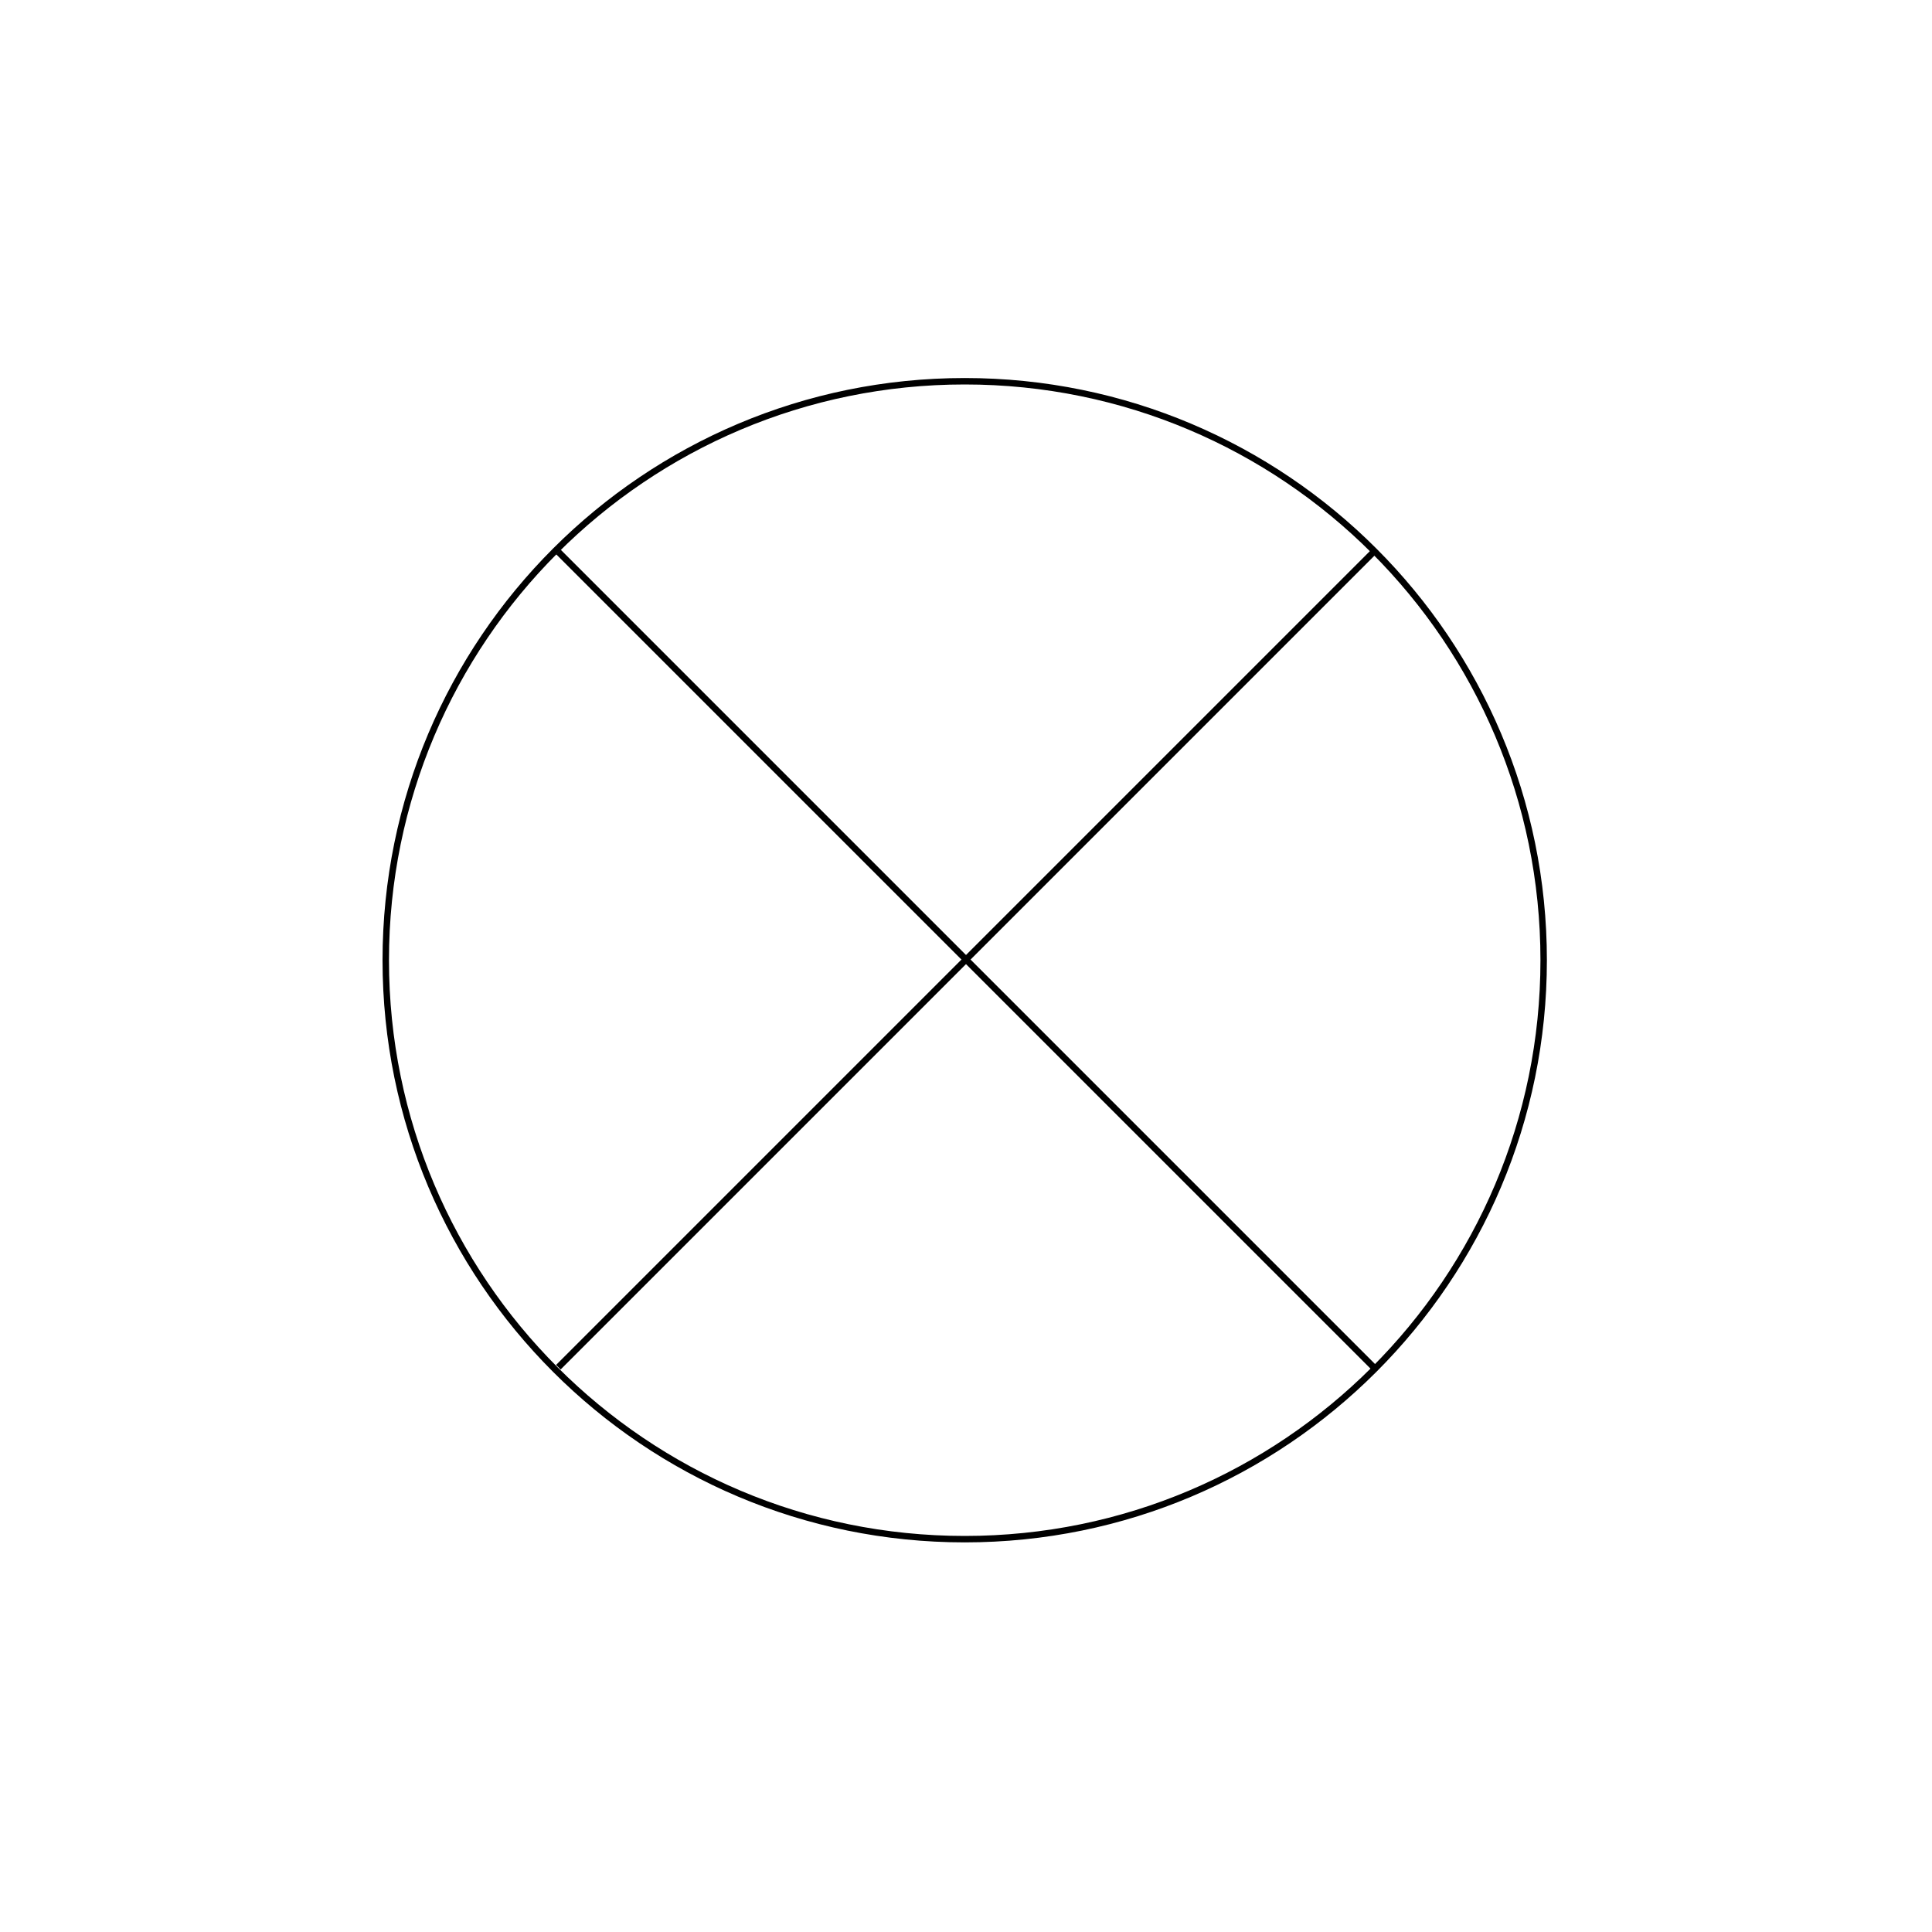
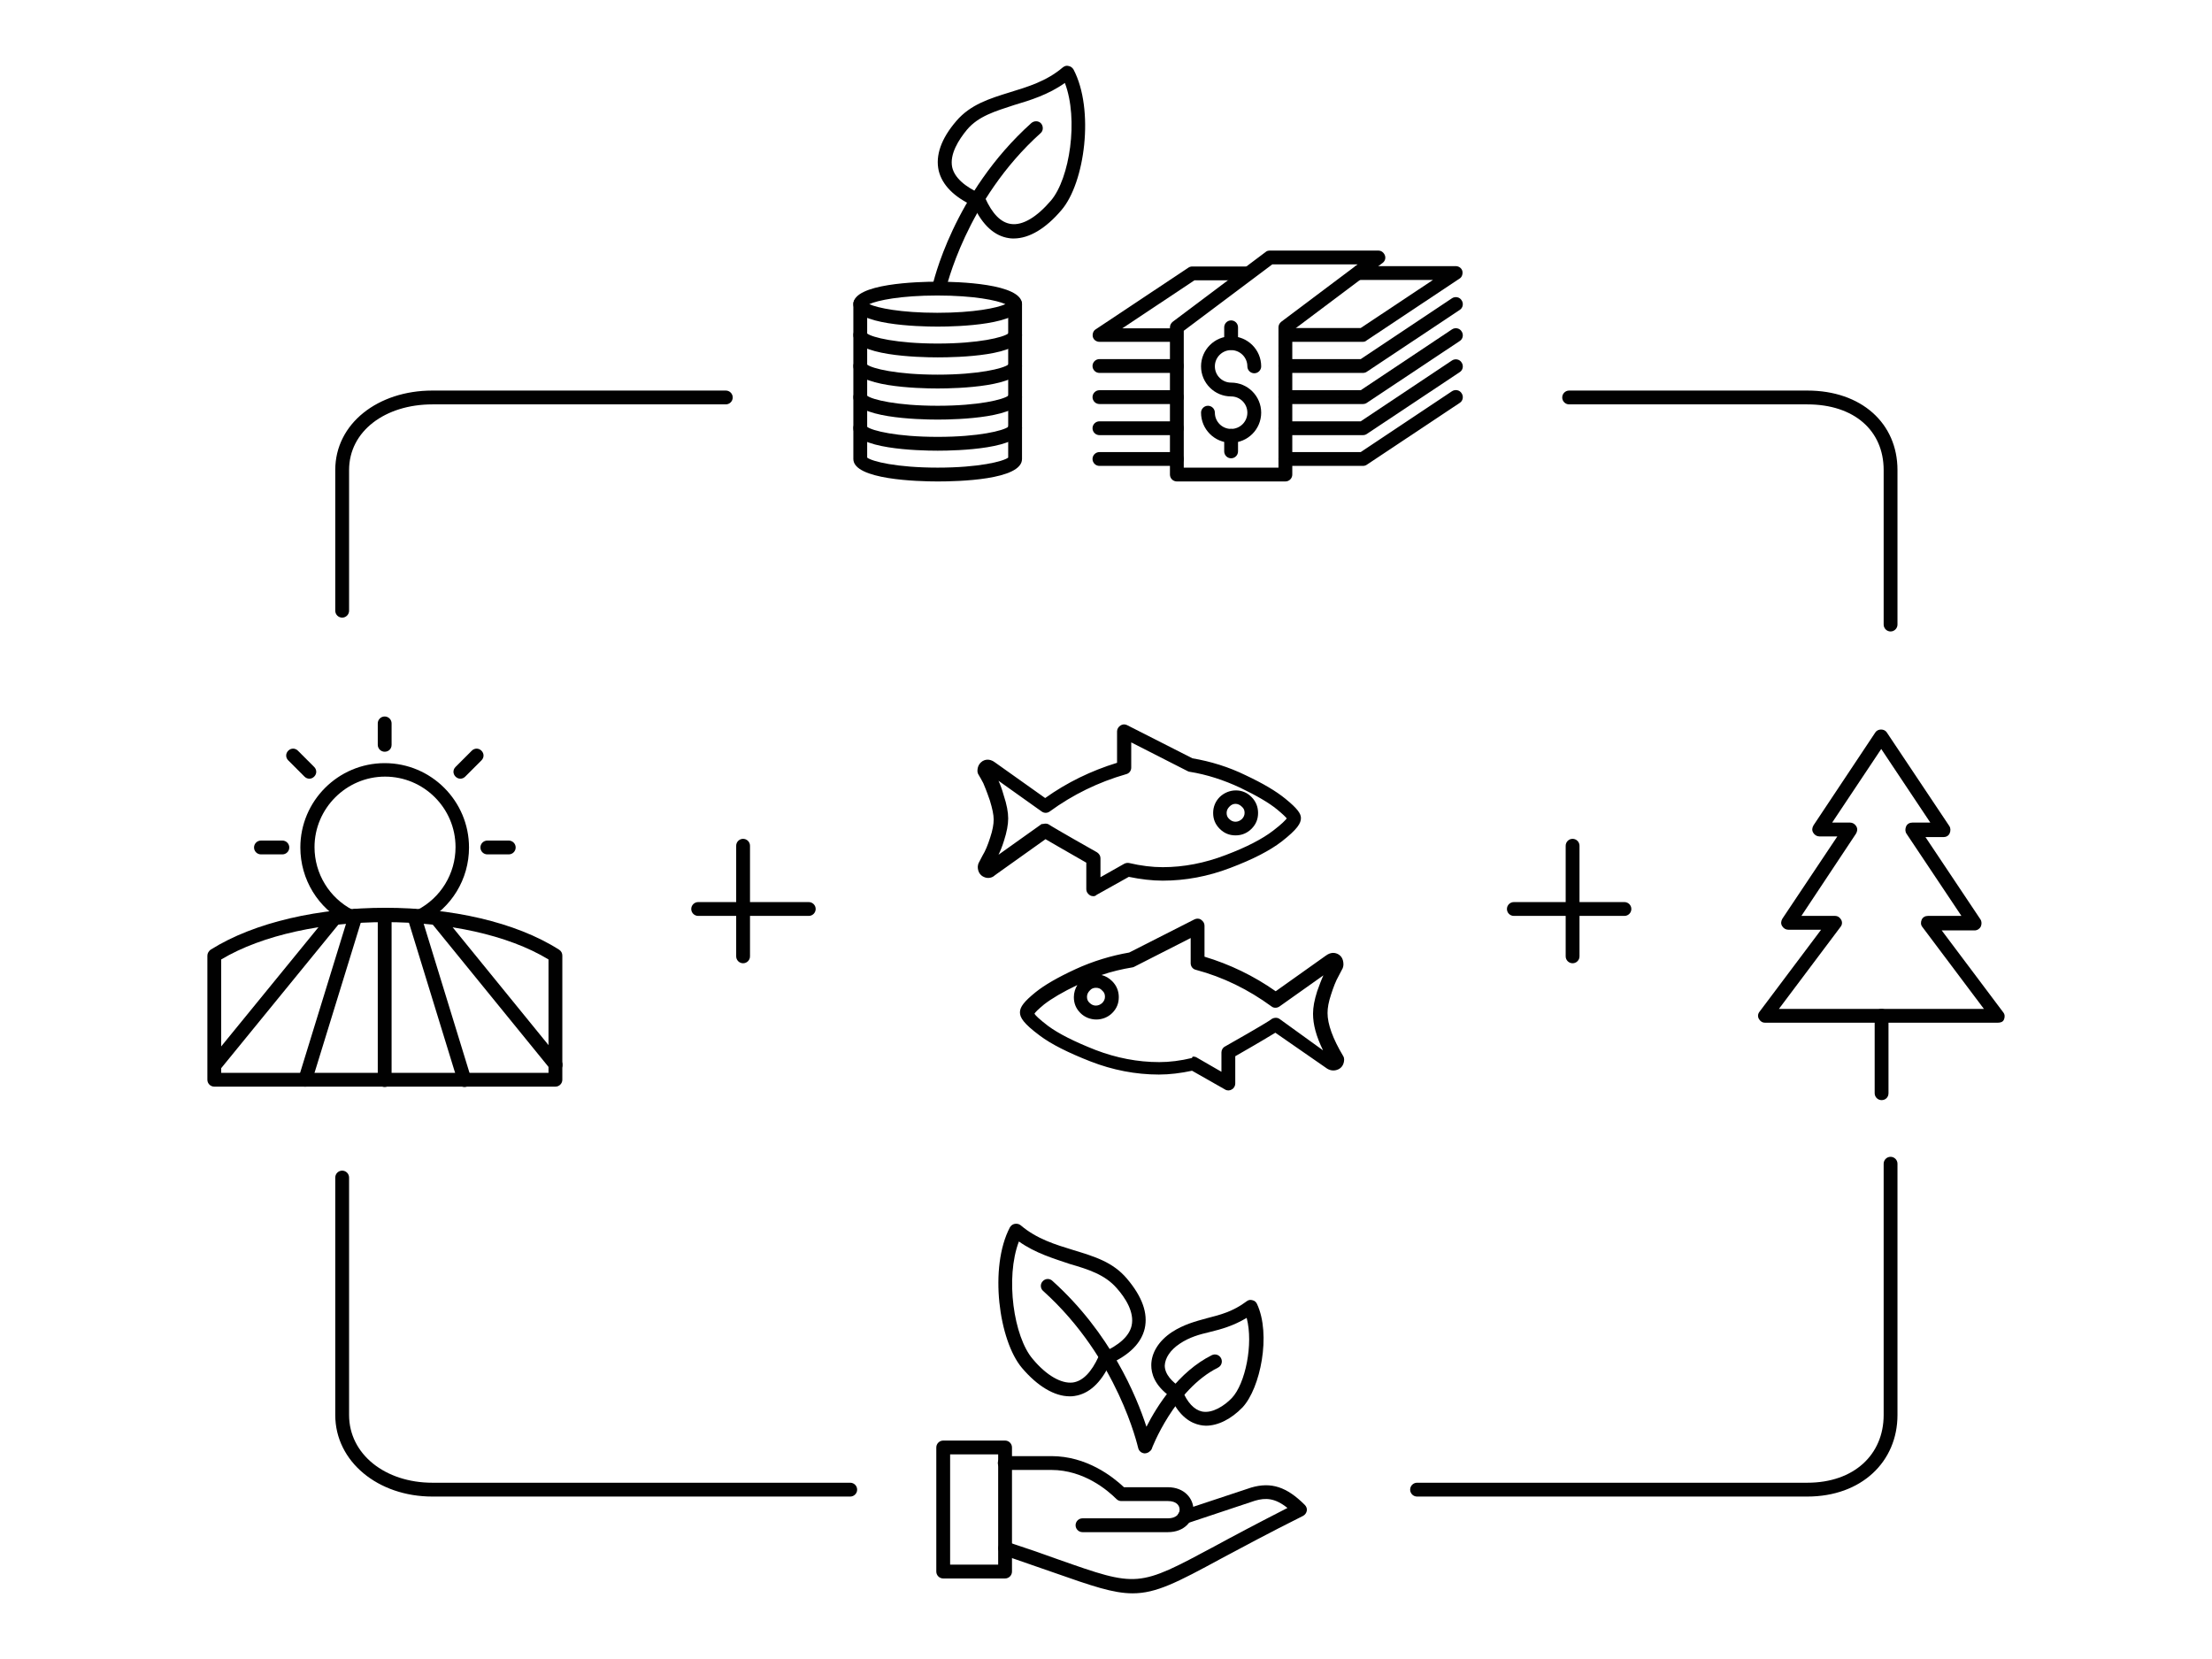
- <svg xmlns="http://www.w3.org/2000/svg" version="1.1" id="Layer_1" x="0px" y="0px" viewBox="-169 -65 300 300" style="enable-background:new -169 -65 300 300;" xml:space="preserve">
-   <style type="text/css">
- 	.st0{fill:none;stroke:#000000;stroke-miterlimit:10;}
- </style>
+ <svg xmlns="http://www.w3.org/2000/svg" version="1.1" id="Layer_1" x="0px" y="0px" viewBox="0 0 640 480" enable-background="new 0 0 640 480" xml:space="preserve">
  <g>
-     <circle class="st0" cx="-19.2" cy="84.1" r="89.9" />
+     <g>
+       <g>
+         <path fill="#010101" d="M348.9,412.5c-0.6,0-1.2-0.1-1.7-0.2c-2.5-0.5-6-2.3-8.6-8.2c-4.6-3.3-5.5-6.7-5.5-9.1     c0-3.6,2.2-7.1,6-9.6l0,0c3.4-2.2,6.8-3.1,10.1-4c3.9-1,7.5-1.9,11.5-4.9c0.5-0.4,1.1-0.5,1.7-0.3c0.6,0.1,1.1,0.6,1.3,1.1     c4.1,8.8,1,24.3-4.2,29.9C356.2,410.6,352.4,412.5,348.9,412.5z M341.3,388.8c-2.7,1.8-4.2,4.1-4.3,6.3c0,2.6,2.3,4.8,4.3,6.1     c0.3,0.2,0.6,0.5,0.7,0.9c1.5,3.7,3.5,5.8,5.8,6.3c3,0.6,6.5-1.7,8.6-3.9c3.9-4.1,6.3-15.6,4.3-23.2c-3.8,2.3-7.4,3.3-10.7,4.1     C347,386.1,344.1,386.9,341.3,388.8L341.3,388.8z" />
+       </g>
+       <g>
+         <path fill="#010101" d="M309.5,404c-4.4,0-9.3-2.9-13.8-8.2c-6.7-7.9-9.6-29.1-3.5-40.7c0.3-0.5,0.8-0.9,1.4-1     c0.6-0.1,1.2,0,1.7,0.4c4.7,4,10.1,5.6,15.3,7.2c5.9,1.8,11.4,3.4,15.5,8.3c4.4,5.2,6.1,10,5.1,14.4c-1,4.2-4.4,7.6-10.1,10.2     c-2.6,5.6-6.1,8.7-10.2,9.3C310.4,404,310,404,309.5,404z M294.8,359.2c-4,10.5-1.5,27.6,4,34c4,4.8,8.3,7.2,11.6,6.8     c2.9-0.4,5.4-3,7.5-7.6c0.2-0.5,0.6-0.8,1-1c4.9-2.2,7.8-4.8,8.5-7.8c0.9-3.9-1.8-8.1-4.3-10.9c0,0,0,0,0,0     c-3.4-3.9-8.1-5.4-13.6-7C304.8,364.1,299.6,362.6,294.8,359.2z" />
+       </g>
+       <g>
+         <path fill="#010101" d="M331.2,420.5c0,0-0.1,0-0.1,0c-0.9-0.1-1.6-0.7-1.8-1.6c-0.1-0.3-5.8-25.9-27.5-45.4     c-0.8-0.7-0.9-2-0.1-2.8c0.7-0.8,2-0.9,2.8-0.1c16.8,15.1,24.3,33.3,27.2,42.2c3.1-6.1,9.3-15.9,18.9-20.7c1-0.5,2.2-0.1,2.7,0.9     c0.5,1,0.1,2.2-0.9,2.7c-12.6,6.3-19.2,23.4-19.2,23.6C332.8,420,332,420.5,331.2,420.5z" />
+       </g>
+       <g>
+         <path fill="#010101" d="M290.8,456.7h-17.9c-1.1,0-2-0.9-2-2v-35.9c0-1.1,0.9-2,2-2h17.9c1.1,0,2,0.9,2,2v35.9     C292.8,455.8,291.9,456.7,290.8,456.7z M274.9,452.7h13.9v-31.9h-13.9V452.7z" />
+       </g>
+       <g>
+         <path fill="#010101" d="M327.7,461c-5.6,0-11.7-2.1-22.8-6c-4.1-1.4-9-3.1-14.7-5.1c-1-0.4-1.6-1.5-1.3-2.5     c0.3-1,1.5-1.6,2.5-1.3c5.8,1.9,10.7,3.6,14.8,5.1c23,8.1,23,8.1,45.2-3.8c5.5-3,12.3-6.6,21.1-11.1c-3.6-2.9-6.3-3-9.4-2.1     l-19.8,6.6c-1,0.4-2.2-0.2-2.5-1.3c-0.3-1,0.2-2.2,1.3-2.5l19.9-6.6c5.8-1.7,10.3-0.2,15.5,5c0.5,0.5,0.7,1.1,0.6,1.7     c-0.1,0.6-0.5,1.2-1.1,1.5c-10,5-17.6,9.1-23.6,12.3C340.5,457.9,334.5,461,327.7,461z" />
+       </g>
+       <g>
+         <path fill="#010101" d="M337.9,443.3h-24.7c-1.1,0-2-0.9-2-2s0.9-2,2-2h24.7c2.3,0,3.4-1.2,3.4-2.5s-1-2.5-3.4-2.5h-13.5     c-0.5,0-1-0.2-1.4-0.6c-2.5-2.5-9.4-8.4-18.8-8.4h-13.5c-1.1,0-2-0.9-2-2s0.9-2,2-2h13.5c10.2,0,17.7,5.9,21,9h12.7     c4.8,0,7.4,3.3,7.4,6.5S342.8,443.3,337.9,443.3z" />
+       </g>
+     </g>
+     <g>
+       <g>
+         <g>
+           <path fill="#010101" d="M578,295.9h-67.3c-0.8,0-1.4-0.4-1.8-1.1s-0.3-1.5,0.2-2.1l17.8-23.7h-9.5c-0.7,0-1.4-0.4-1.8-1.1      c-0.4-0.7-0.3-1.4,0.1-2.1l15.9-23.8h-5.2c-0.7,0-1.4-0.4-1.8-1.1c-0.4-0.7-0.3-1.4,0.1-2.1l17.9-26.9c0.7-1.1,2.6-1.1,3.3,0      L564,239c0.4,0.6,0.4,1.4,0.1,2.1c-0.3,0.7-1,1.1-1.8,1.1h-5.2l15.9,23.8c0.4,0.6,0.4,1.4,0.1,2.1c-0.3,0.6-1,1.1-1.8,1.1h-9.5      l17.8,23.7c0.5,0.6,0.5,1.4,0.2,2.1S578.8,295.9,578,295.9z M514.7,291.9H574l-17.8-23.7c-0.5-0.6-0.5-1.4-0.2-2.1      s1-1.1,1.8-1.1h9.7l-15.9-23.8c-0.4-0.6-0.4-1.4-0.1-2.1c0.3-0.7,1-1.1,1.8-1.1h5.2l-14.2-21.3l-14.2,21.3h5.2      c0.7,0,1.4,0.4,1.8,1.1c0.4,0.7,0.3,1.4-0.1,2.1L521.2,265h9.7c0.8,0,1.4,0.4,1.8,1.1s0.3,1.5-0.2,2.1L514.7,291.9z" />
+         </g>
+         <g>
+           <path fill="#010101" d="M544.4,318.3c-1.1,0-2-0.9-2-2v-22.4c0-1.1,0.9-2,2-2s2,0.9,2,2v22.4      C546.4,317.5,545.5,318.3,544.4,318.3z" />
+         </g>
+       </g>
+       <g>
+         <g>
+           <path fill="#010101" d="M147.2,247.2H141c-1.1,0-2-0.9-2-2s0.9-2,2-2h6.2c1.1,0,2,0.9,2,2S148.3,247.2,147.2,247.2z" />
+         </g>
+         <g>
+           <path fill="#010101" d="M133.2,225.3c-0.5,0-1-0.2-1.4-0.6c-0.8-0.8-0.8-2,0-2.8l4.7-4.7c0.8-0.8,2-0.8,2.8,0s0.8,2,0,2.8      l-4.7,4.7C134.2,225.1,133.7,225.3,133.2,225.3z" />
+         </g>
+         <g>
+           <path fill="#010101" d="M111.3,217.5c-1.1,0-2-0.9-2-2v-6.2c0-1.1,0.9-2,2-2s2,0.9,2,2v6.2C113.3,216.7,112.4,217.5,111.3,217.5      z" />
+         </g>
+         <g>
+           <path fill="#010101" d="M89.5,225.3c-0.5,0-1-0.2-1.4-0.6l-4.7-4.7c-0.8-0.8-0.8-2,0-2.8s2-0.8,2.8,0l4.7,4.7      c0.8,0.8,0.8,2,0,2.8C90.5,225.1,90,225.3,89.5,225.3z" />
+         </g>
+         <g>
+           <path fill="#010101" d="M81.7,247.2h-6.2c-1.1,0-2-0.9-2-2s0.9-2,2-2h6.2c1.1,0,2,0.9,2,2S82.8,247.2,81.7,247.2z" />
+         </g>
+         <g>
+           <path fill="#010101" d="M160.7,314.4H62c-1.1,0-2-0.9-2-2v-35.9c0-0.7,0.4-1.3,0.9-1.7c25.7-16.2,75.6-16.2,100.9,0      c0.6,0.4,0.9,1,0.9,1.7v35.9C162.7,313.5,161.8,314.4,160.7,314.4z M64,310.4h94.7v-32.8c-23.7-14.4-70.6-14.4-94.7,0V310.4z" />
+         </g>
+         <g>
+           <path fill="#010101" d="M134.4,314.5c-0.9,0-1.6-0.6-1.9-1.4l-14.6-47.5c-0.3-1.1,0.3-2.2,1.3-2.5c1.1-0.3,2.2,0.3,2.5,1.3      l14.6,47.5c0.3,1.1-0.3,2.2-1.3,2.5C134.7,314.5,134.5,314.5,134.4,314.5z" />
+         </g>
+         <g>
+           <path fill="#010101" d="M160.8,310c-0.6,0-1.2-0.2-1.6-0.7l-34.5-42.4c-0.7-0.9-0.6-2.1,0.3-2.8c0.9-0.7,2.1-0.6,2.8,0.3      l34.5,42.4c0.7,0.9,0.6,2.1-0.3,2.8C161.7,309.8,161.2,310,160.8,310z" />
+         </g>
+         <g>
+           <path fill="#010101" d="M88.3,314.4c-0.2,0-0.4,0-0.6-0.1c-1.1-0.3-1.6-1.4-1.3-2.5l14.6-47.4c0.3-1.1,1.4-1.7,2.5-1.3      c1.1,0.3,1.6,1.4,1.3,2.5L90.2,313C90,313.9,89.2,314.4,88.3,314.4z" />
+         </g>
+         <g>
+           <path fill="#010101" d="M62.3,310c-0.4,0-0.9-0.1-1.3-0.4c-0.9-0.7-1-2-0.3-2.8l34.6-42.4c0.7-0.9,2-1,2.8-0.3      c0.9,0.7,1,2,0.3,2.8l-34.6,42.4C63.4,309.7,62.8,310,62.3,310z" />
+         </g>
+         <g>
+           <path fill="#010101" d="M111.3,314.5c-1.1,0-2-0.9-2-2v-47.8c0-1.1,0.9-2,2-2s2,0.9,2,2v47.8      C113.3,313.6,112.4,314.5,111.3,314.5z" />
+         </g>
+         <g>
+           <path fill="#010101" d="M101.1,267.2c-0.3,0-0.6-0.1-0.9-0.2c-8.2-4.2-13.3-12.6-13.3-21.8c0-13.5,11-24.4,24.4-24.4      c13.5,0,24.4,11,24.4,24.4c0,9.2-5.1,17.5-13.2,21.7c-1,0.5-2.2,0.1-2.7-0.9c-0.5-1-0.1-2.2,0.9-2.7      c6.8-3.5,11.1-10.5,11.1-18.2c0-11.3-9.2-20.4-20.4-20.4s-20.4,9.2-20.4,20.4c0,7.7,4.3,14.7,11.1,18.2c1,0.5,1.4,1.7,0.9,2.7      C102.5,266.8,101.8,267.2,101.1,267.2z" />
+         </g>
+       </g>
+       <g>
+         <g>
+           <path fill="#010101" d="M316.3,259.3c-0.3,0-0.7-0.1-1-0.3c-0.6-0.4-1-1-1-1.7v-7.7c-7.2-4.1-10.4-6-11.8-6.8l-14.6,10.4      c-0.8,0.8-2.1,1.1-3.3,0.5c-1.1-0.5-1.7-1.6-1.7-2.9c0-0.3,0.1-0.7,0.2-1l1.2-2.3c0.8-1.3,1.5-3,2.2-5.2c0.7-2.1,1-3.8,1-5.2      c0-1.4-0.4-3.2-1.1-5.5c-1-2.9-1.6-4.3-1.9-5c-0.5-1-1-1.8-1.4-2.5c-0.2-0.3-0.3-0.7-0.3-1c0-1.7,0.9-2.5,1.5-2.9      c0.5-0.3,1.9-0.9,3.6,0.4l14.5,10.3c6.3-4.5,13.3-7.9,20.8-10.2v-9.1c0-0.7,0.4-1.3,1-1.7c0.6-0.4,1.3-0.4,1.9-0.1l18.9,9.6      c5.3,0.9,10.5,2.5,15.4,4.9c5.1,2.4,8.8,4.6,11.5,6.8c3.7,3,4.5,4.4,4.5,5.6c0,1.5-1,3.2-5.6,6.8c-3.4,2.6-8.2,5.1-14.8,7.6      c-6.5,2.5-13.1,3.7-19.6,3.7c-3.1,0-6.4-0.4-9.8-1.1l-9.3,5.2C317,259.2,316.7,259.3,316.3,259.3z M302.5,238.3      c0.4,0,0.8,0.1,1.2,0.4c0.3,0.2,2.2,1.4,13.7,7.9c0.6,0.4,1,1,1,1.7v5.5l6.9-3.9c0.4-0.2,0.9-0.3,1.4-0.2      c3.4,0.8,6.7,1.2,9.7,1.2c6.1,0,12.2-1.2,18.2-3.5c6.1-2.3,10.7-4.7,13.8-7.1c2.5-1.9,3.5-3,3.9-3.5c-0.3-0.4-1.1-1.2-2.8-2.6      c-2.3-1.9-5.9-4-10.7-6.3c-4.7-2.2-9.6-3.8-14.6-4.6c-0.2,0-0.4-0.1-0.6-0.2l-16.3-8.3v7.3c0,0.9-0.6,1.7-1.5,1.9      c-8,2.3-15.4,5.9-22.1,10.8c-0.7,0.5-1.6,0.5-2.3,0l-12.5-8.9c0.5,1.1,1,2.4,1.5,4.2c0.9,2.7,1.3,4.9,1.3,6.7      c0,1.8-0.4,3.9-1.2,6.4c-0.5,1.6-1,2.9-1.6,4.1l12.5-8.9C301.6,238.5,302,238.3,302.5,238.3z M357.5,241.7      c-1.8,0-3.3-0.6-4.6-1.9c-1.3-1.3-1.9-2.8-1.9-4.6c0-1.8,0.7-3.4,1.9-4.6c0,0,0,0,0,0c2.6-2.5,6.7-2.6,9.2,0      c1.3,1.3,1.9,2.9,1.9,4.6c0,1.8-0.6,3.3-1.9,4.6C360.8,241.1,359.2,241.7,357.5,241.7z M355.7,233.4c-0.5,0.5-0.8,1.1-0.8,1.8      c0,0.7,0.2,1.3,0.8,1.8c1,1,2.5,1,3.6,0c0.5-0.5,0.8-1.1,0.8-1.8c0-0.7-0.2-1.3-0.8-1.8C358.2,232.3,356.7,232.3,355.7,233.4z" />
+         </g>
+         <g>
+           <path fill="#010101" d="M355.4,315.5c-0.3,0-0.7-0.1-1-0.3l-9.5-5.4c-3.3,0.7-6.5,1.1-9.6,1.1c-6.7,0-13.4-1.3-19.8-3.8      c-6.4-2.5-11.4-5-14.7-7.5c-4.7-3.5-5.7-5.2-5.7-6.7c0-1.6,1.3-3.2,4.5-5.8c2.6-2.1,6.4-4.3,11.6-6.7c5-2.3,10.3-3.9,15.5-4.8      l18.9-9.6c0.6-0.3,1.4-0.3,1.9,0.1c0.6,0.4,1,1,1,1.7v9c7.3,2.2,14.2,5.5,20.6,10l14.5-10.3c1.6-1.2,2.9-0.8,3.6-0.4      c0.7,0.4,1.5,1.2,1.5,3c0,0.3-0.1,0.7-0.2,1l-1.2,2.3c-0.8,1.4-1.5,3.2-2.2,5.4c-0.7,2.1-1,3.8-1,5.3c0,3.2,1.5,7.4,4.5,12.4      c0.2,0.3,0.3,0.7,0.3,1c0,1.3-0.6,2.4-1.7,2.9c-1.1,0.5-2.2,0.4-3.2-0.2L369,298.8c-1.5,0.9-4.6,2.8-11.6,6.8v7.9      c0,0.7-0.4,1.4-1,1.7C356.1,315.4,355.7,315.5,355.4,315.5z M345.3,305.7c0.3,0,0.7,0.1,1,0.3l7.1,4.1v-5.6c0-0.7,0.4-1.4,1-1.7      c10.6-6,12.9-7.5,13.3-7.8c0.7-0.6,1.8-0.7,2.5-0.2l12.6,9.1c-2-4.1-2.9-7.5-2.9-10.6c0-1.9,0.4-4,1.2-6.5c0,0,0,0,0,0      c0.6-1.7,1.2-3.3,1.8-4.6l-12.7,9c-0.7,0.5-1.7,0.5-2.3,0c-6.7-4.9-14-8.5-21.9-10.6c-0.9-0.2-1.5-1-1.5-1.9v-7.3l-16.3,8.3      c-0.2,0.1-0.4,0.2-0.6,0.2c-3,0.5-6,1.2-8.9,2.2c1.2,0.3,2.2,0.9,3.1,1.8c1.3,1.3,1.9,2.9,1.9,4.6c0,1.8-0.6,3.3-1.9,4.6      c0,0,0,0,0,0c-2.5,2.5-6.7,2.5-9.2,0c-1.3-1.3-1.9-2.8-1.9-4.6c0-1.3,0.4-2.5,1-3.5c-4.2,2-7.4,3.9-9.6,5.6      c-1.8,1.5-2.6,2.3-2.8,2.7c0.3,0.5,1.3,1.5,3.9,3.5c3.1,2.3,7.7,4.6,13.8,7c6,2.3,12.2,3.5,18.4,3.5c3,0,6.2-0.4,9.5-1.2      C344.9,305.8,345.1,305.7,345.3,305.7z M317.1,285.8c-0.7,0-1.3,0.2-1.8,0.8c-0.5,0.5-0.8,1.1-0.8,1.8c0,0.7,0.2,1.3,0.8,1.8      c1,1,2.5,1,3.6,0c0.5-0.5,0.8-1.1,0.8-1.8c0-0.7-0.2-1.3-0.8-1.8C318.4,286,317.8,285.8,317.1,285.8z" />
+         </g>
+       </g>
+     </g>
+     <g>
+       <g>
+         <g>
+           <g>
+             <path fill="#010101" d="M293.3,69c-0.5,0-0.9,0-1.4-0.1c-4.1-0.6-7.6-3.7-10.2-9.3c-5.7-2.6-9.1-6.1-10.1-10.2       c-1-4.4,0.7-9.3,5.1-14.4l0,0c4.1-4.8,9.7-6.5,15.5-8.3c5.2-1.6,10.6-3.2,15.3-7.2c0.5-0.4,1.1-0.6,1.7-0.4       c0.6,0.1,1.1,0.5,1.4,1c6.1,11.6,3.3,32.8-3.5,40.7C302.6,66.1,297.8,69,293.3,69z M279.8,37.5c-2.4,2.9-5.1,7.1-4.3,10.9       c0.7,3,3.6,5.6,8.5,7.8c0.5,0.2,0.8,0.6,1,1c2.1,4.7,4.6,7.2,7.5,7.6c3.4,0.5,7.5-2,11.6-6.8c5.4-6.4,8-23.5,4-34       c-4.8,3.4-10,5-14.7,6.4C287.9,32.2,283.1,33.6,279.8,37.5L279.8,37.5z" />
+           </g>
+           <g>
+             <path fill="#010101" d="M271.6,85.5c-0.1,0-0.3,0-0.4,0c-1.1-0.2-1.8-1.3-1.5-2.4c0.2-1.1,6.1-27.2,28.7-47.5       c0.8-0.7,2.1-0.7,2.8,0.1c0.7,0.8,0.7,2.1-0.1,2.8c-21.7,19.5-27.4,45.2-27.5,45.4C273.4,84.8,272.6,85.5,271.6,85.5z" />
+           </g>
+         </g>
+         <g>
+           <path fill="#010101" d="M271.3,94.5c-5.7,0-24.4-0.5-24.4-6.5s18.7-6.5,24.4-6.5s24.4,0.5,24.4,6.5S277,94.5,271.3,94.5z       M251.5,88c2.4,1.1,9.1,2.5,19.7,2.5c10.6,0,17.3-1.4,19.7-2.5c-2.4-1.1-9.1-2.5-19.7-2.5S253.9,86.9,251.5,88z" />
+         </g>
+         <g>
+           <path fill="#010101" d="M271.3,103.4c-5.7,0-24.4-0.5-24.4-6.5v-9c0-1.1,0.9-2,2-2s2,0.9,2,2v8.6c1.4,1.1,8.5,2.9,20.4,2.9      s19-1.8,20.4-2.9V88c0-1.1,0.9-2,2-2s2,0.9,2,2v9C295.7,103,277,103.4,271.3,103.4z" />
+         </g>
+         <g>
+           <path fill="#010101" d="M271.3,112.4c-5.7,0-24.4-0.5-24.4-6.5v-9c0-1.1,0.9-2,2-2s2,0.9,2,2v8.6c1.4,1.1,8.5,2.9,20.4,2.9      s19-1.8,20.4-2.9v-8.6c0-1.1,0.9-2,2-2s2,0.9,2,2v9C295.7,111.9,277,112.4,271.3,112.4z" />
+         </g>
+         <g>
+           <path fill="#010101" d="M271.3,121.4c-5.7,0-24.4-0.5-24.4-6.5v-9c0-1.1,0.9-2,2-2s2,0.9,2,2v8.6c1.4,1.1,8.5,2.9,20.4,2.9      s19-1.8,20.4-2.9v-8.6c0-1.1,0.9-2,2-2s2,0.9,2,2v9C295.7,120.9,277,121.4,271.3,121.4z" />
+         </g>
+         <g>
+           <path fill="#010101" d="M271.3,130.4c-5.7,0-24.4-0.5-24.4-6.5v-9c0-1.1,0.9-2,2-2s2,0.9,2,2v8.6c1.4,1.1,8.5,2.9,20.4,2.9      s19-1.8,20.4-2.9v-8.6c0-1.1,0.9-2,2-2s2,0.9,2,2v9C295.7,129.9,277,130.4,271.3,130.4z" />
+         </g>
+         <g>
+           <path fill="#010101" d="M271.3,139.3c-5.7,0-24.4-0.5-24.4-6.5v-9c0-1.1,0.9-2,2-2s2,0.9,2,2v8.6c1.4,1.1,8.5,2.9,20.4,2.9      s19-1.8,20.4-2.9v-8.6c0-1.1,0.9-2,2-2s2,0.9,2,2v9C295.7,138.9,277,139.3,271.3,139.3z" />
+         </g>
+       </g>
+       <g>
+         <g>
+           <path fill="#010101" d="M394.3,107.9h-22.4c-1.1,0-2-0.9-2-2s0.9-2,2-2h21.8l26.4-17.6c0.9-0.6,2.2-0.4,2.8,0.6      c0.6,0.9,0.4,2.2-0.6,2.8l-26.9,17.9C395.1,107.8,394.7,107.9,394.3,107.9z" />
+         </g>
+         <g>
+           <path fill="#010101" d="M394.3,116.9h-22.4c-1.1,0-2-0.9-2-2s0.9-2,2-2h21.8l26.4-17.6c0.9-0.6,2.2-0.4,2.8,0.6      c0.6,0.9,0.4,2.2-0.6,2.8l-26.9,17.9C395.1,116.8,394.7,116.9,394.3,116.9z" />
+         </g>
+         <g>
+           <path fill="#010101" d="M394.3,125.9h-22.4c-1.1,0-2-0.9-2-2s0.9-2,2-2h21.8l26.4-17.6c0.9-0.6,2.2-0.4,2.8,0.6      c0.6,0.9,0.4,2.2-0.6,2.8l-26.9,17.9C395.1,125.8,394.7,125.9,394.3,125.9z" />
+         </g>
+         <g>
+           <path fill="#010101" d="M394.3,134.8h-22.4c-1.1,0-2-0.9-2-2s0.9-2,2-2h21.8l26.4-17.6c0.9-0.6,2.2-0.4,2.8,0.6      c0.6,0.9,0.4,2.2-0.6,2.8l-26.9,17.9C395.1,134.7,394.7,134.8,394.3,134.8z" />
+         </g>
+         <g>
+           <path fill="#010101" d="M371.9,139.3h-31.4c-1.1,0-2-0.9-2-2V94.7c0-0.6,0.3-1.2,0.8-1.6l26.9-20.2c0.3-0.3,0.8-0.4,1.2-0.4      h31.4c0.9,0,1.6,0.6,1.9,1.4c0.3,0.8,0,1.7-0.7,2.2l-26.1,19.6v41.6C373.9,138.4,373,139.3,371.9,139.3z M342.5,135.3h27.4V94.7      c0-0.6,0.3-1.2,0.8-1.6l22.1-16.6h-24.7l-25.6,19.2V135.3z" />
+         </g>
+         <g>
+           <path fill="#010101" d="M340.5,107.9h-22.4c-1.1,0-2-0.9-2-2s0.9-2,2-2h22.4c1.1,0,2,0.9,2,2S341.6,107.9,340.5,107.9z" />
+         </g>
+         <g>
+           <path fill="#010101" d="M340.5,116.9h-22.4c-1.1,0-2-0.9-2-2s0.9-2,2-2h22.4c1.1,0,2,0.9,2,2S341.6,116.9,340.5,116.9z" />
+         </g>
+         <g>
+           <path fill="#010101" d="M340.5,125.9h-22.4c-1.1,0-2-0.9-2-2s0.9-2,2-2h22.4c1.1,0,2,0.9,2,2S341.6,125.9,340.5,125.9z" />
+         </g>
+         <g>
+           <path fill="#010101" d="M340.5,134.8h-22.4c-1.1,0-2-0.9-2-2s0.9-2,2-2h22.4c1.1,0,2,0.9,2,2S341.6,134.8,340.5,134.8z" />
+         </g>
+         <g>
+           <path fill="#010101" d="M394.3,98.9h-22.4v-4h21.8L414.6,81h-22.6v-4h29.2c0.9,0,1.7,0.6,1.9,1.4s-0.1,1.8-0.8,2.2l-26.9,17.9      C395.1,98.8,394.7,98.9,394.3,98.9z" />
+         </g>
+         <g>
+           <path fill="#010101" d="M340.5,98.9h-22.4c-0.9,0-1.7-0.6-1.9-1.4s0.1-1.8,0.8-2.2l26.9-17.9c0.3-0.2,0.7-0.3,1.1-0.3h15.7v4      h-15.1l-20.9,13.9h15.8V98.9z" />
+         </g>
+         <g>
+           <path fill="#010101" d="M356.2,132.6c-1.1,0-2-0.9-2-2v-4.5c0-1.1,0.9-2,2-2s2,0.9,2,2v4.5C358.2,131.7,357.3,132.6,356.2,132.6      z" />
+         </g>
+         <g>
+           <path fill="#010101" d="M356.2,101.2c-1.1,0-2-0.9-2-2v-4.5c0-1.1,0.9-2,2-2s2,0.9,2,2v4.5C358.2,100.3,357.3,101.2,356.2,101.2      z" />
+         </g>
+         <g>
+           <path fill="#010101" d="M356.2,128.1c-4.8,0-8.7-3.9-8.7-8.7c0-1.1,0.9-2,2-2s2,0.9,2,2c0,2.6,2.1,4.7,4.7,4.7s4.7-2.1,4.7-4.7      s-2.1-4.7-4.7-4.7c-4.8,0-8.7-3.9-8.7-8.7s3.9-8.7,8.7-8.7s8.7,3.9,8.7,8.7c0,1.1-0.9,2-2,2s-2-0.9-2-2c0-2.6-2.1-4.7-4.7-4.7      s-4.7,2.1-4.7,4.7s2.1,4.7,4.7,4.7c4.8,0,8.7,3.9,8.7,8.7S361,128.1,356.2,128.1z" />
+         </g>
+       </g>
+     </g>
+     <g>
+       <path fill="#010101" d="M246,433H125.1c-15.7,0-28.1-10.1-28.1-23.6v-68.7c0-1.1,0.9-2,2-2s2,0.9,2,2v68.7    c0,11.4,10.5,19.6,24.1,19.6H246c1.1,0,2,0.9,2,2S247.1,433,246,433z" />
+     </g>
+     <g>
+       <path fill="#010101" d="M522.9,433H410c-1.1,0-2-0.9-2-2s0.9-2,2-2h112.9c13.6,0,22.1-8.2,22.1-19.6v-72.7c0-1.1,0.9-2,2-2    s2,0.9,2,2v72.7C549,422.9,538.6,433,522.9,433z" />
+     </g>
+     <g>
+       <path fill="#010101" d="M547,182.7c-1.1,0-2-0.9-2-2V136c0-11.4-8.5-19-22.1-19H454c-1.1,0-2-0.9-2-2s0.9-2,2-2h68.9    c15.7,0,26.1,9.5,26.1,23v44.7C549,181.8,548.1,182.7,547,182.7z" />
+     </g>
+     <g>
+       <path fill="#010101" d="M99,178.7c-1.1,0-2-0.9-2-2V136c0-13.5,12.4-23,28.1-23H210c1.1,0,2,0.9,2,2s-0.9,2-2,2h-84.9    c-13.6,0-24.1,7.7-24.1,19v40.7C101,177.8,100.1,178.7,99,178.7z" />
+     </g>
+     <g>
+       <g>
+         <path fill="#010101" d="M234,265h-32c-1.1,0-2-0.9-2-2s0.9-2,2-2h32c1.1,0,2,0.9,2,2S235.1,265,234,265z" />
+       </g>
+       <g>
+         <path fill="#010101" d="M215,278.7c-1.1,0-2-0.9-2-2v-32c0-1.1,0.9-2,2-2s2,0.9,2,2v32C217,277.8,216.1,278.7,215,278.7z" />
+       </g>
+     </g>
+     <g>
+       <g>
+         <path fill="#010101" d="M470,265h-32c-1.1,0-2-0.9-2-2s0.9-2,2-2h32c1.1,0,2,0.9,2,2S471.1,265,470,265z" />
+       </g>
+       <g>
+         <path fill="#010101" d="M455,278.7c-1.1,0-2-0.9-2-2v-32c0-1.1,0.9-2,2-2s2,0.9,2,2v32C457,277.8,456.1,278.7,455,278.7z" />
+       </g>
+     </g>
  </g>
-   <line class="st0" x1="-82.3" y1="147.3" x2="44.3" y2="20.7" />
-   <line class="st0" x1="-82.3" y1="20.7" x2="44.3" y2="147.3" />
</svg>
